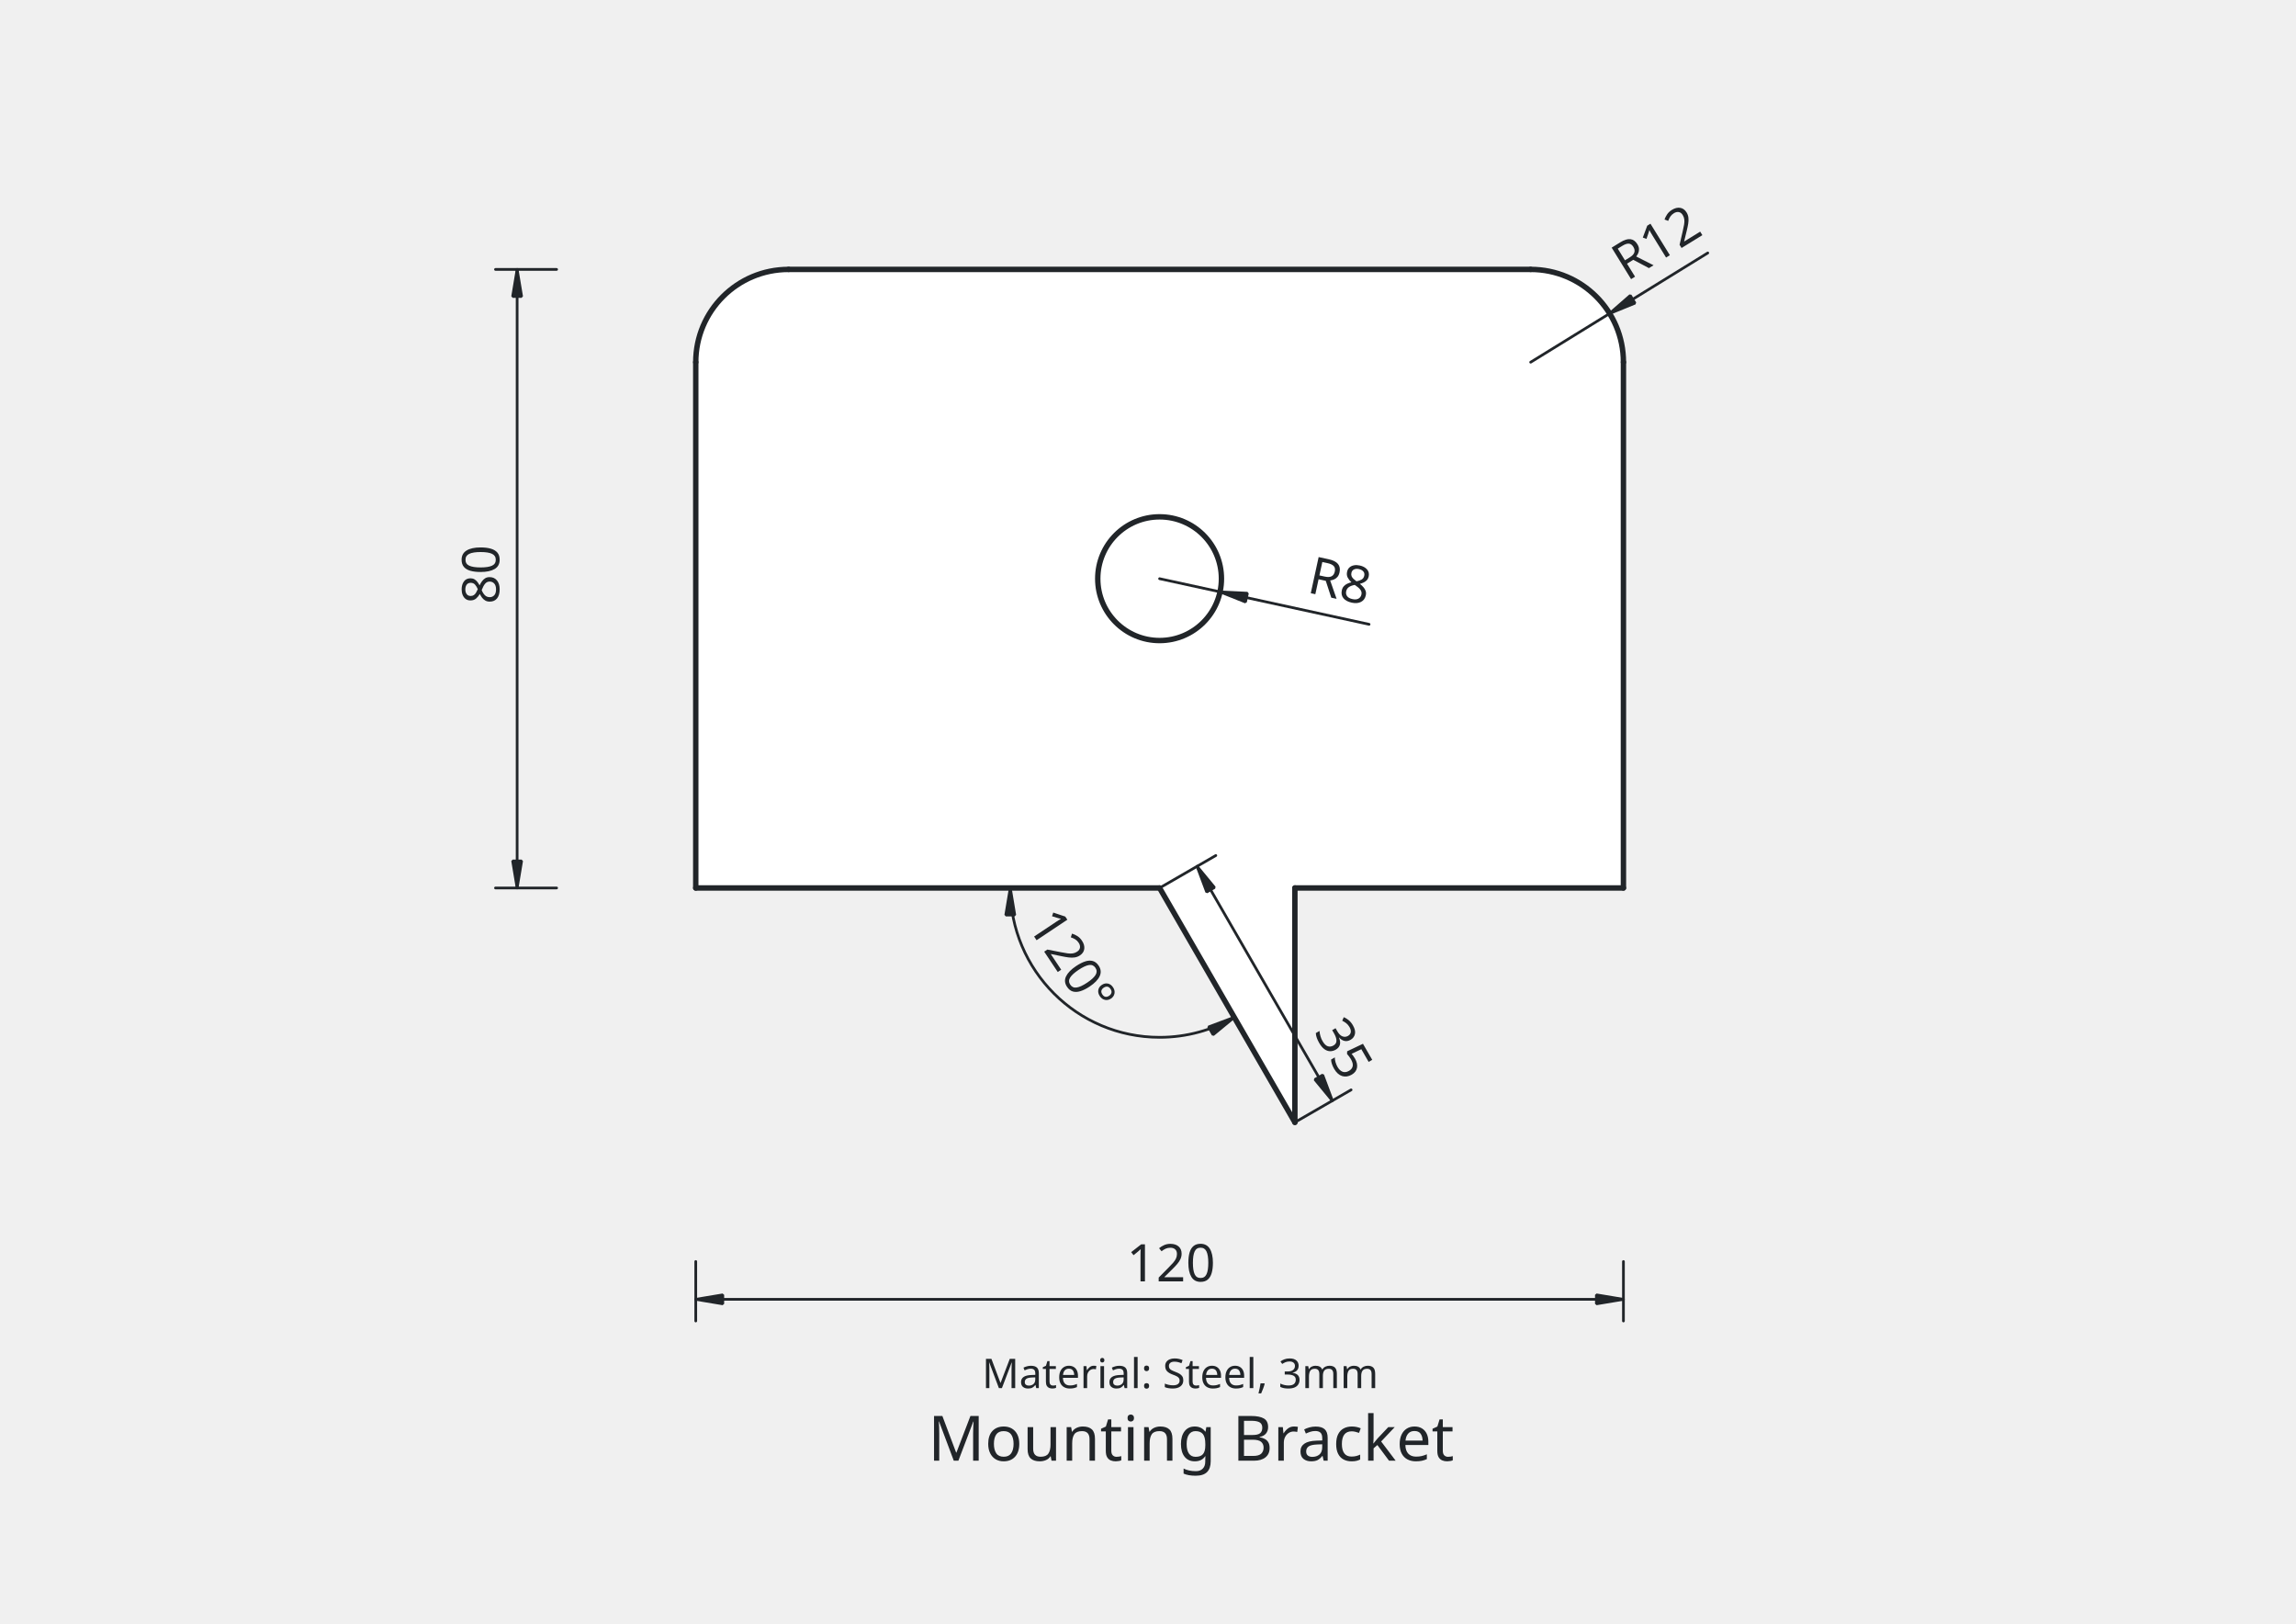
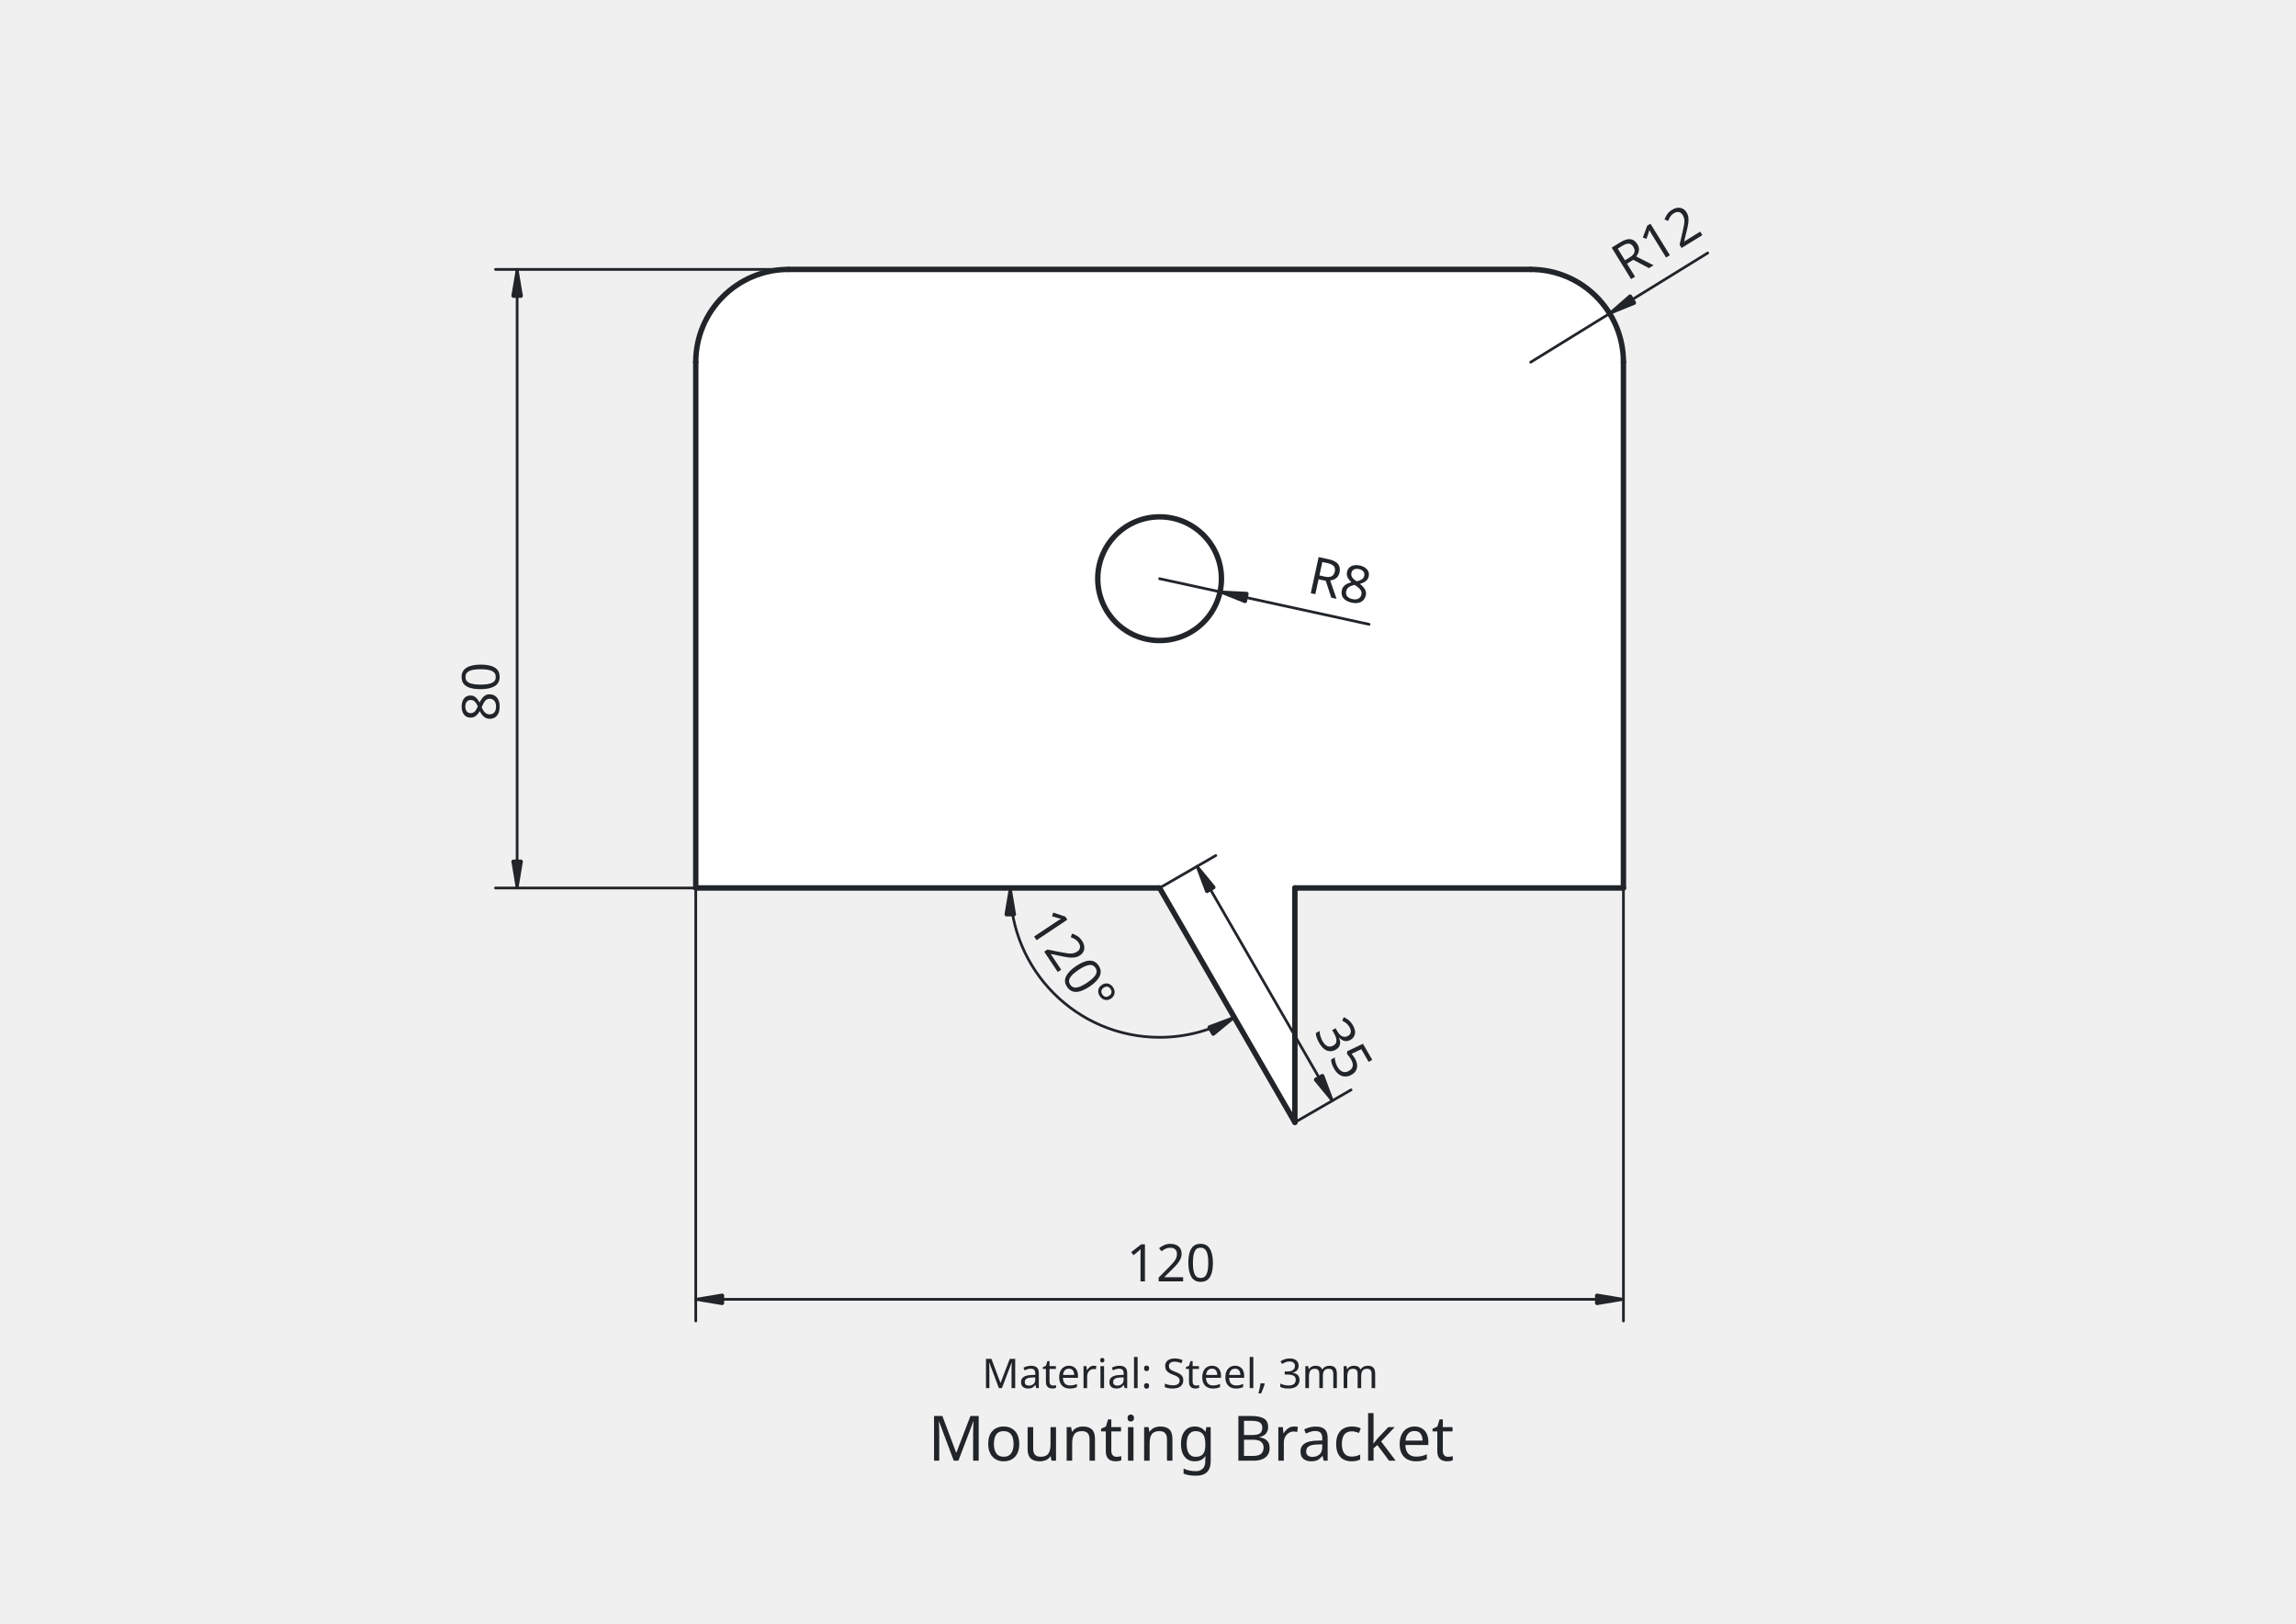
<svg xmlns="http://www.w3.org/2000/svg" baseProfile="tiny" height="210mm" version="1.2" viewBox="0 0 2970 2100" width="297mm">
  <defs />
  <g id="Page">
    <g id="A4_Landscape_blank.svg" style="stroke: none;" transform="scale(10, 10)">
   </g>
    <g fill="none" fill-rule="evenodd" id="DrawingContent" stroke="black" stroke-linecap="square" stroke-linejoin="bevel" stroke-width="1">
      <g fill="#ffffff" fill-opacity="1" font-family="Sans Serif" font-size="31.75" font-style="normal" font-weight="400" stroke="none" transform="matrix(1,0,0,1,1500,900)">
        <path d="M600,248.446 L600,-431.554 C600,-497.829 546.274,-551.554 480,-551.554 L-480,-551.554 C-546.274,-551.554 -600,-497.829 -600,-431.554 L-600,248.446 L0,248.446 L175,551.554 L175,248.446 L600,248.446" fill-rule="evenodd" vector-effect="non-scaling-stroke" />
      </g>
      <g fill="#ffffff" fill-opacity="1" font-family="Sans Serif" font-size="31.75" font-style="normal" font-weight="400" stroke="none" transform="matrix(1,0,0,1,1500,900)">
        <path d="M80,-151.554 C80,-107.372 44.183,-71.554 0,-71.554 C-44.183,-71.554 -80,-107.372 -80,-151.554 C-80,-195.737 -44.183,-231.554 0,-231.554 C44.183,-231.554 80,-195.737 80,-151.554 " fill-rule="evenodd" vector-effect="non-scaling-stroke" />
      </g>
      <g fill="none" font-family="Sans Serif" font-size="31.75" font-style="normal" font-weight="400" stroke="#212529" stroke-linecap="round" stroke-linejoin="bevel" stroke-opacity="1" stroke-width="7" transform="matrix(1,0,0,1,1500,900)">
        <path d="M-600,248.446 L0,248.446" fill-rule="evenodd" vector-effect="none" />
      </g>
      <g fill="none" font-family="Sans Serif" font-size="31.75" font-style="normal" font-weight="400" stroke="#212529" stroke-linecap="round" stroke-linejoin="bevel" stroke-opacity="1" stroke-width="7" transform="matrix(1,0,0,1,1500,900)">
        <path d="M-600,-431.554 L-600,248.446" fill-rule="evenodd" vector-effect="none" />
      </g>
      <g fill="none" font-family="Sans Serif" font-size="31.75" font-style="normal" font-weight="400" stroke="#212529" stroke-linecap="round" stroke-linejoin="bevel" stroke-opacity="1" stroke-width="7" transform="matrix(1,0,0,1,1500,900)">
        <path d="M0,248.446 L175,551.554" fill-rule="evenodd" vector-effect="none" />
      </g>
      <g fill="none" font-family="Sans Serif" font-size="31.75" font-style="normal" font-weight="400" stroke="#212529" stroke-linecap="round" stroke-linejoin="bevel" stroke-opacity="1" stroke-width="7" transform="matrix(1,0,0,1,1500,900)">
        <path d="M-480,-551.554 C-546.274,-551.554 -600,-497.829 -600,-431.554 " fill-rule="evenodd" vector-effect="none" />
      </g>
      <g fill="none" font-family="Sans Serif" font-size="31.75" font-style="normal" font-weight="400" stroke="#212529" stroke-linecap="round" stroke-linejoin="bevel" stroke-opacity="1" stroke-width="7" transform="matrix(1,0,0,1,1500,900)">
        <path d="M175,551.554 L175,248.446" fill-rule="evenodd" vector-effect="none" />
      </g>
      <g fill="none" font-family="Sans Serif" font-size="31.75" font-style="normal" font-weight="400" stroke="#212529" stroke-linecap="round" stroke-linejoin="bevel" stroke-opacity="1" stroke-width="7" transform="matrix(1,0,0,1,1500,900)">
        <path d="M480,-551.554 L-480,-551.554" fill-rule="evenodd" vector-effect="none" />
      </g>
      <g fill="none" font-family="Sans Serif" font-size="31.75" font-style="normal" font-weight="400" stroke="#212529" stroke-linecap="round" stroke-linejoin="bevel" stroke-opacity="1" stroke-width="7" transform="matrix(1,0,0,1,1500,900)">
        <path d="M175,248.446 L600,248.446" fill-rule="evenodd" vector-effect="none" />
      </g>
      <g fill="none" font-family="Sans Serif" font-size="31.75" font-style="normal" font-weight="400" stroke="#212529" stroke-linecap="round" stroke-linejoin="bevel" stroke-opacity="1" stroke-width="7" transform="matrix(1,0,0,1,1500,900)">
        <path d="M600,-431.554 C600,-497.829 546.274,-551.554 480,-551.554 " fill-rule="evenodd" vector-effect="none" />
      </g>
      <g fill="none" font-family="Sans Serif" font-size="31.75" font-style="normal" font-weight="400" stroke="#212529" stroke-linecap="round" stroke-linejoin="bevel" stroke-opacity="1" stroke-width="7" transform="matrix(1,0,0,1,1500,900)">
        <path d="M600,248.446 L600,-431.554" fill-rule="evenodd" vector-effect="none" />
      </g>
      <g fill="none" font-family="Sans Serif" font-size="31.75" font-style="normal" font-weight="400" stroke="#212529" stroke-linecap="round" stroke-linejoin="bevel" stroke-opacity="1" stroke-width="7" transform="matrix(1,0,0,1,1500,900)">
        <path d="M80,-151.554 C80,-107.372 44.183,-71.554 0,-71.554 C-44.183,-71.554 -80,-107.372 -80,-151.554 C-80,-195.737 -44.183,-231.554 0,-231.554 C44.183,-231.554 80,-195.737 80,-151.554 " fill-rule="evenodd" vector-effect="none" />
      </g>
      <g fill="none" font-family="Sans Serif" font-size="31.75" font-style="normal" font-weight="400" stroke="#212529" stroke-linecap="square" stroke-linejoin="bevel" stroke-opacity="1" stroke-width="1" transform="matrix(1,0,0,1,1453.27,1564.99)">
        <text fill="#212529" fill-opacity="1" font-family="osifont" font-size="67" font-style="normal" font-weight="400" stroke="none" x="4" xml:space="preserve" y="92.234">120</text>
      </g>
      <g fill="none" font-family="Sans Serif" font-size="31.75" font-style="normal" font-weight="400" stroke="#212529" stroke-linecap="round" stroke-linejoin="bevel" stroke-opacity="1" stroke-width="3.5" transform="matrix(1,0,0,1,1500,900)">
-         <path d="M-600,780.492 L600,780.492 M600,731.554 L600,808.492 M-600,731.554 L-600,808.492" fill-rule="evenodd" vector-effect="none" />
+         <path d="M-600,780.492 L600,780.492 M600,-431.554 L600,808.492 M-600,-431.554 L-600,808.492" fill-rule="evenodd" vector-effect="none" />
      </g>
      <g fill="#212529" fill-opacity="1" font-family="Sans Serif" font-size="31.75" font-style="normal" font-weight="400" stroke="#212529" stroke-linecap="round" stroke-linejoin="bevel" stroke-opacity="1" stroke-width="3.5" transform="matrix(1,0,0,1,2100,1680.49)">
        <path d="M0,0 L-35,-5.833 L-35,5.833 L0,0" fill-rule="evenodd" vector-effect="none" />
      </g>
      <g fill="#212529" fill-opacity="1" font-family="Sans Serif" font-size="31.75" font-style="normal" font-weight="400" stroke="#212529" stroke-linecap="round" stroke-linejoin="bevel" stroke-opacity="1" stroke-width="3.5" transform="matrix(1,0,0,1,900,1680.49)">
        <path d="M0,0 L35,5.833 L35,-5.833 L0,0" fill-rule="evenodd" vector-effect="none" />
      </g>
-       <g fill="none" font-family="Sans Serif" font-size="31.75" font-style="normal" font-weight="400" stroke="#212529" stroke-linecap="square" stroke-linejoin="bevel" stroke-opacity="1" stroke-width="1" transform="matrix(0,-1,1,0,553.438,785.383)">
+       <g fill="none" font-family="Sans Serif" font-size="31.75" font-style="normal" font-weight="400" stroke="#212529" stroke-linecap="square" stroke-linejoin="bevel" stroke-opacity="1" stroke-width="1" transform="matrix(0,-1,1,0,553.438,936.938)">
        <text fill="#212529" fill-opacity="1" font-family="osifont" font-size="67" font-style="normal" font-weight="400" stroke="none" x="4" xml:space="preserve" y="92.234">80</text>
      </g>
      <g fill="none" font-family="Sans Serif" font-size="31.75" font-style="normal" font-weight="400" stroke="#212529" stroke-linecap="round" stroke-linejoin="bevel" stroke-opacity="1" stroke-width="3.5" transform="matrix(1,0,0,1,1500,900)">
-         <path d="M-831.063,248.446 L-831.063,-551.554 M-780,-551.554 L-859.063,-551.554 M-780,248.446 L-859.063,248.446" fill-rule="evenodd" vector-effect="none" />
+         <path d="M-831.063,248.446 L-831.063,-551.554 M0,-551.554 L-859.063,-551.554 M0,248.446 L-859.063,248.446" fill-rule="evenodd" vector-effect="none" />
      </g>
      <g fill="#212529" fill-opacity="1" font-family="Sans Serif" font-size="31.75" font-style="normal" font-weight="400" stroke="#212529" stroke-linecap="round" stroke-linejoin="bevel" stroke-opacity="1" stroke-width="3.5" transform="matrix(1,0,0,1,668.938,348.446)">
        <path d="M0,0 L-5.833,35 L5.833,35 L0,0" fill-rule="evenodd" vector-effect="none" />
      </g>
      <g fill="#212529" fill-opacity="1" font-family="Sans Serif" font-size="31.75" font-style="normal" font-weight="400" stroke="#212529" stroke-linecap="round" stroke-linejoin="bevel" stroke-opacity="1" stroke-width="3.5" transform="matrix(1,0,0,1,668.938,1148.45)">
        <path d="M0,0 L5.833,-35 L-5.833,-35 L0,0" fill-rule="evenodd" vector-effect="none" />
      </g>
      <g fill="none" font-family="Sans Serif" font-size="31.75" font-style="normal" font-weight="400" stroke="#212529" stroke-linecap="square" stroke-linejoin="bevel" stroke-opacity="1" stroke-width="1" transform="matrix(0.851159,-0.524909,0.524909,0.851159,2052.54,288.011)">
        <text fill="#212529" fill-opacity="1" font-family="osifont" font-size="67" font-style="normal" font-weight="400" stroke="none" x="4" xml:space="preserve" y="92.234">R12</text>
      </g>
      <g fill="none" font-family="Sans Serif" font-size="31.75" font-style="normal" font-weight="400" stroke="#212529" stroke-linecap="round" stroke-linejoin="bevel" stroke-opacity="1" stroke-width="3.5" transform="matrix(1,0,0,1,1500,900)">
        <path d="M480,-431.554 L709.078,-572.827" fill-rule="evenodd" vector-effect="none" />
      </g>
      <g fill="#212529" fill-opacity="1" font-family="Sans Serif" font-size="31.75" font-style="normal" font-weight="400" stroke="#212529" stroke-linecap="round" stroke-linejoin="bevel" stroke-opacity="1" stroke-width="3.5" transform="matrix(1,0,0,1,2082.14,405.457)">
        <path d="M0,0 L32.852,-13.407 L26.729,-23.337 L0,0" fill-rule="evenodd" vector-effect="none" />
      </g>
      <g fill="none" font-family="Sans Serif" font-size="31.75" font-style="normal" font-weight="400" stroke="#212529" stroke-linecap="square" stroke-linejoin="bevel" stroke-opacity="1" stroke-width="1" transform="matrix(0.977102,0.212772,-0.212772,0.977102,1704.92,674.861)">
        <text fill="#212529" fill-opacity="1" font-family="osifont" font-size="67" font-style="normal" font-weight="400" stroke="none" x="4" xml:space="preserve" y="92.234">R8</text>
      </g>
      <g fill="none" font-family="Sans Serif" font-size="31.75" font-style="normal" font-weight="400" stroke="#212529" stroke-linecap="round" stroke-linejoin="bevel" stroke-opacity="1" stroke-width="3.5" transform="matrix(1,0,0,1,1500,900)">
        <path d="M0,-151.554 L270.965,-92.549" fill-rule="evenodd" vector-effect="none" />
      </g>
      <g fill="#212529" fill-opacity="1" font-family="Sans Serif" font-size="31.75" font-style="normal" font-weight="400" stroke="#212529" stroke-linecap="round" stroke-linejoin="bevel" stroke-opacity="1" stroke-width="3.5" transform="matrix(1,0,0,1,1578.17,765.467)">
        <path d="M0,0 L32.957,13.147 L35.44,1.747 L0,0" fill-rule="evenodd" vector-effect="none" />
      </g>
      <g fill="none" font-family="Sans Serif" font-size="31.75" font-style="normal" font-weight="400" stroke="#212529" stroke-linecap="square" stroke-linejoin="bevel" stroke-opacity="1" stroke-width="1" transform="matrix(0.5,0.866025,-0.866025,0.5,1776.77,1284.9)">
        <text fill="#212529" fill-opacity="1" font-family="osifont" font-size="67" font-style="normal" font-weight="400" stroke="none" x="4" xml:space="preserve" y="92.234">35</text>
      </g>
      <g fill="none" font-family="Sans Serif" font-size="31.75" font-style="normal" font-weight="400" stroke="#212529" stroke-linecap="round" stroke-linejoin="bevel" stroke-opacity="1" stroke-width="3.5" transform="matrix(1,0,0,1,1500,900)">
        <path d="M223.468,523.571 L48.468,220.462 M0,248.446 L72.717,206.462 M175,551.554 L247.717,509.571" fill-rule="evenodd" vector-effect="none" />
      </g>
      <g fill="#212529" fill-opacity="1" font-family="Sans Serif" font-size="31.75" font-style="normal" font-weight="400" stroke="#212529" stroke-linecap="round" stroke-linejoin="bevel" stroke-opacity="1" stroke-width="3.5" transform="matrix(1,0,0,1,1548.47,1120.46)">
        <path d="M0,0 L12.448,33.228 L22.552,27.394 L0,0" fill-rule="evenodd" vector-effect="none" />
      </g>
      <g fill="#212529" fill-opacity="1" font-family="Sans Serif" font-size="31.75" font-style="normal" font-weight="400" stroke="#212529" stroke-linecap="round" stroke-linejoin="bevel" stroke-opacity="1" stroke-width="3.5" transform="matrix(1,0,0,1,1723.47,1423.57)">
        <path d="M0,0 L-12.448,-33.228 L-22.552,-27.394 L0,0" fill-rule="evenodd" vector-effect="none" />
      </g>
      <g fill="none" font-family="Sans Serif" font-size="31.75" font-style="normal" font-weight="400" stroke="#212529" stroke-linecap="square" stroke-linejoin="bevel" stroke-opacity="1" stroke-width="1" transform="matrix(0.5547,0.83205,-0.83205,0.5547,1402.21,1141.76)">
        <text fill="#212529" fill-opacity="1" font-family="osifont" font-size="67" font-style="normal" font-weight="400" stroke="none" x="4" xml:space="preserve" y="92.234">120°</text>
      </g>
      <g fill="none" font-family="Sans Serif" font-size="31.75" font-style="normal" font-weight="400" stroke="#212529" stroke-linecap="round" stroke-linejoin="bevel" stroke-opacity="1" stroke-width="3.5" transform="matrix(1,0,0,1,1500,900)">
        <path d="M-193.16,248.446 C-193.16,355.125 -106.679,441.605 -2.84217e-14,441.605 C35.197,441.605 68.195,432.191 96.614,415.744 M175,551.554 L82.58,391.478 M-600,248.446 L-165.16,248.446" fill-rule="evenodd" vector-effect="none" />
      </g>
      <g fill="#212529" fill-opacity="1" font-family="Sans Serif" font-size="31.75" font-style="normal" font-weight="400" stroke="#212529" stroke-linecap="round" stroke-linejoin="bevel" stroke-opacity="1" stroke-width="3.5" transform="matrix(1,0,0,1,1596.58,1315.73)">
        <path d="M0,0 L-33.228,12.448 L-27.394,22.552 L0,0" fill-rule="evenodd" vector-effect="none" />
      </g>
      <g fill="#212529" fill-opacity="1" font-family="Sans Serif" font-size="31.75" font-style="normal" font-weight="400" stroke="#212529" stroke-linecap="round" stroke-linejoin="bevel" stroke-opacity="1" stroke-width="3.5" transform="matrix(1,0,0,1,1306.84,1148.45)">
        <path d="M0,0 L-5.833,35 L5.833,35 L0,0" fill-rule="evenodd" vector-effect="none" />
      </g>
      <g fill="none" font-family="Sans Serif" font-size="31.75" font-style="normal" font-weight="400" stroke="#212529" stroke-linecap="square" stroke-linejoin="bevel" stroke-opacity="1" stroke-width="1" transform="matrix(1,0,0,1,1196.38,1778.5)">
        <text fill="#212529" fill-opacity="1" font-family="osifont" font-size="81" font-style="normal" font-weight="400" stroke="none" x="4" xml:space="preserve" y="110.672">Mounting Bracket</text>
      </g>
      <g fill="none" font-family="Sans Serif" font-size="31.75" font-style="normal" font-weight="400" stroke="#000000" stroke-linecap="square" stroke-linejoin="bevel" stroke-opacity="1" stroke-width="1" transform="matrix(1,0,0,1,1196.38,1778.5)">
        <text fill="#000000" fill-opacity="1" font-family="Sans Serif" font-size="31.75" font-style="normal" font-weight="400" stroke="none" x="599.438" xml:space="preserve" y="110.672" />
      </g>
      <g fill="none" font-family="Sans Serif" font-size="31.75" font-style="normal" font-weight="400" stroke="#212529" stroke-linecap="square" stroke-linejoin="bevel" stroke-opacity="1" stroke-width="1" transform="matrix(1,0,0,1,1266.27,1721.5)">
        <text fill="#212529" fill-opacity="1" font-family="osifont" font-size="53" font-style="normal" font-weight="400" stroke="none" x="4" xml:space="preserve" y="73.797">Material: Steel, 3mm</text>
      </g>
      <g fill="none" font-family="Sans Serif" font-size="31.75" font-style="normal" font-weight="400" stroke="#000000" stroke-linecap="square" stroke-linejoin="bevel" stroke-opacity="1" stroke-width="1" transform="matrix(1,0,0,1,1266.27,1721.5)">
        <text fill="#000000" fill-opacity="1" font-family="Sans Serif" font-size="31.75" font-style="normal" font-weight="400" stroke="none" x="459.641" xml:space="preserve" y="73.797" />
      </g>
    </g>
  </g>
</svg>
